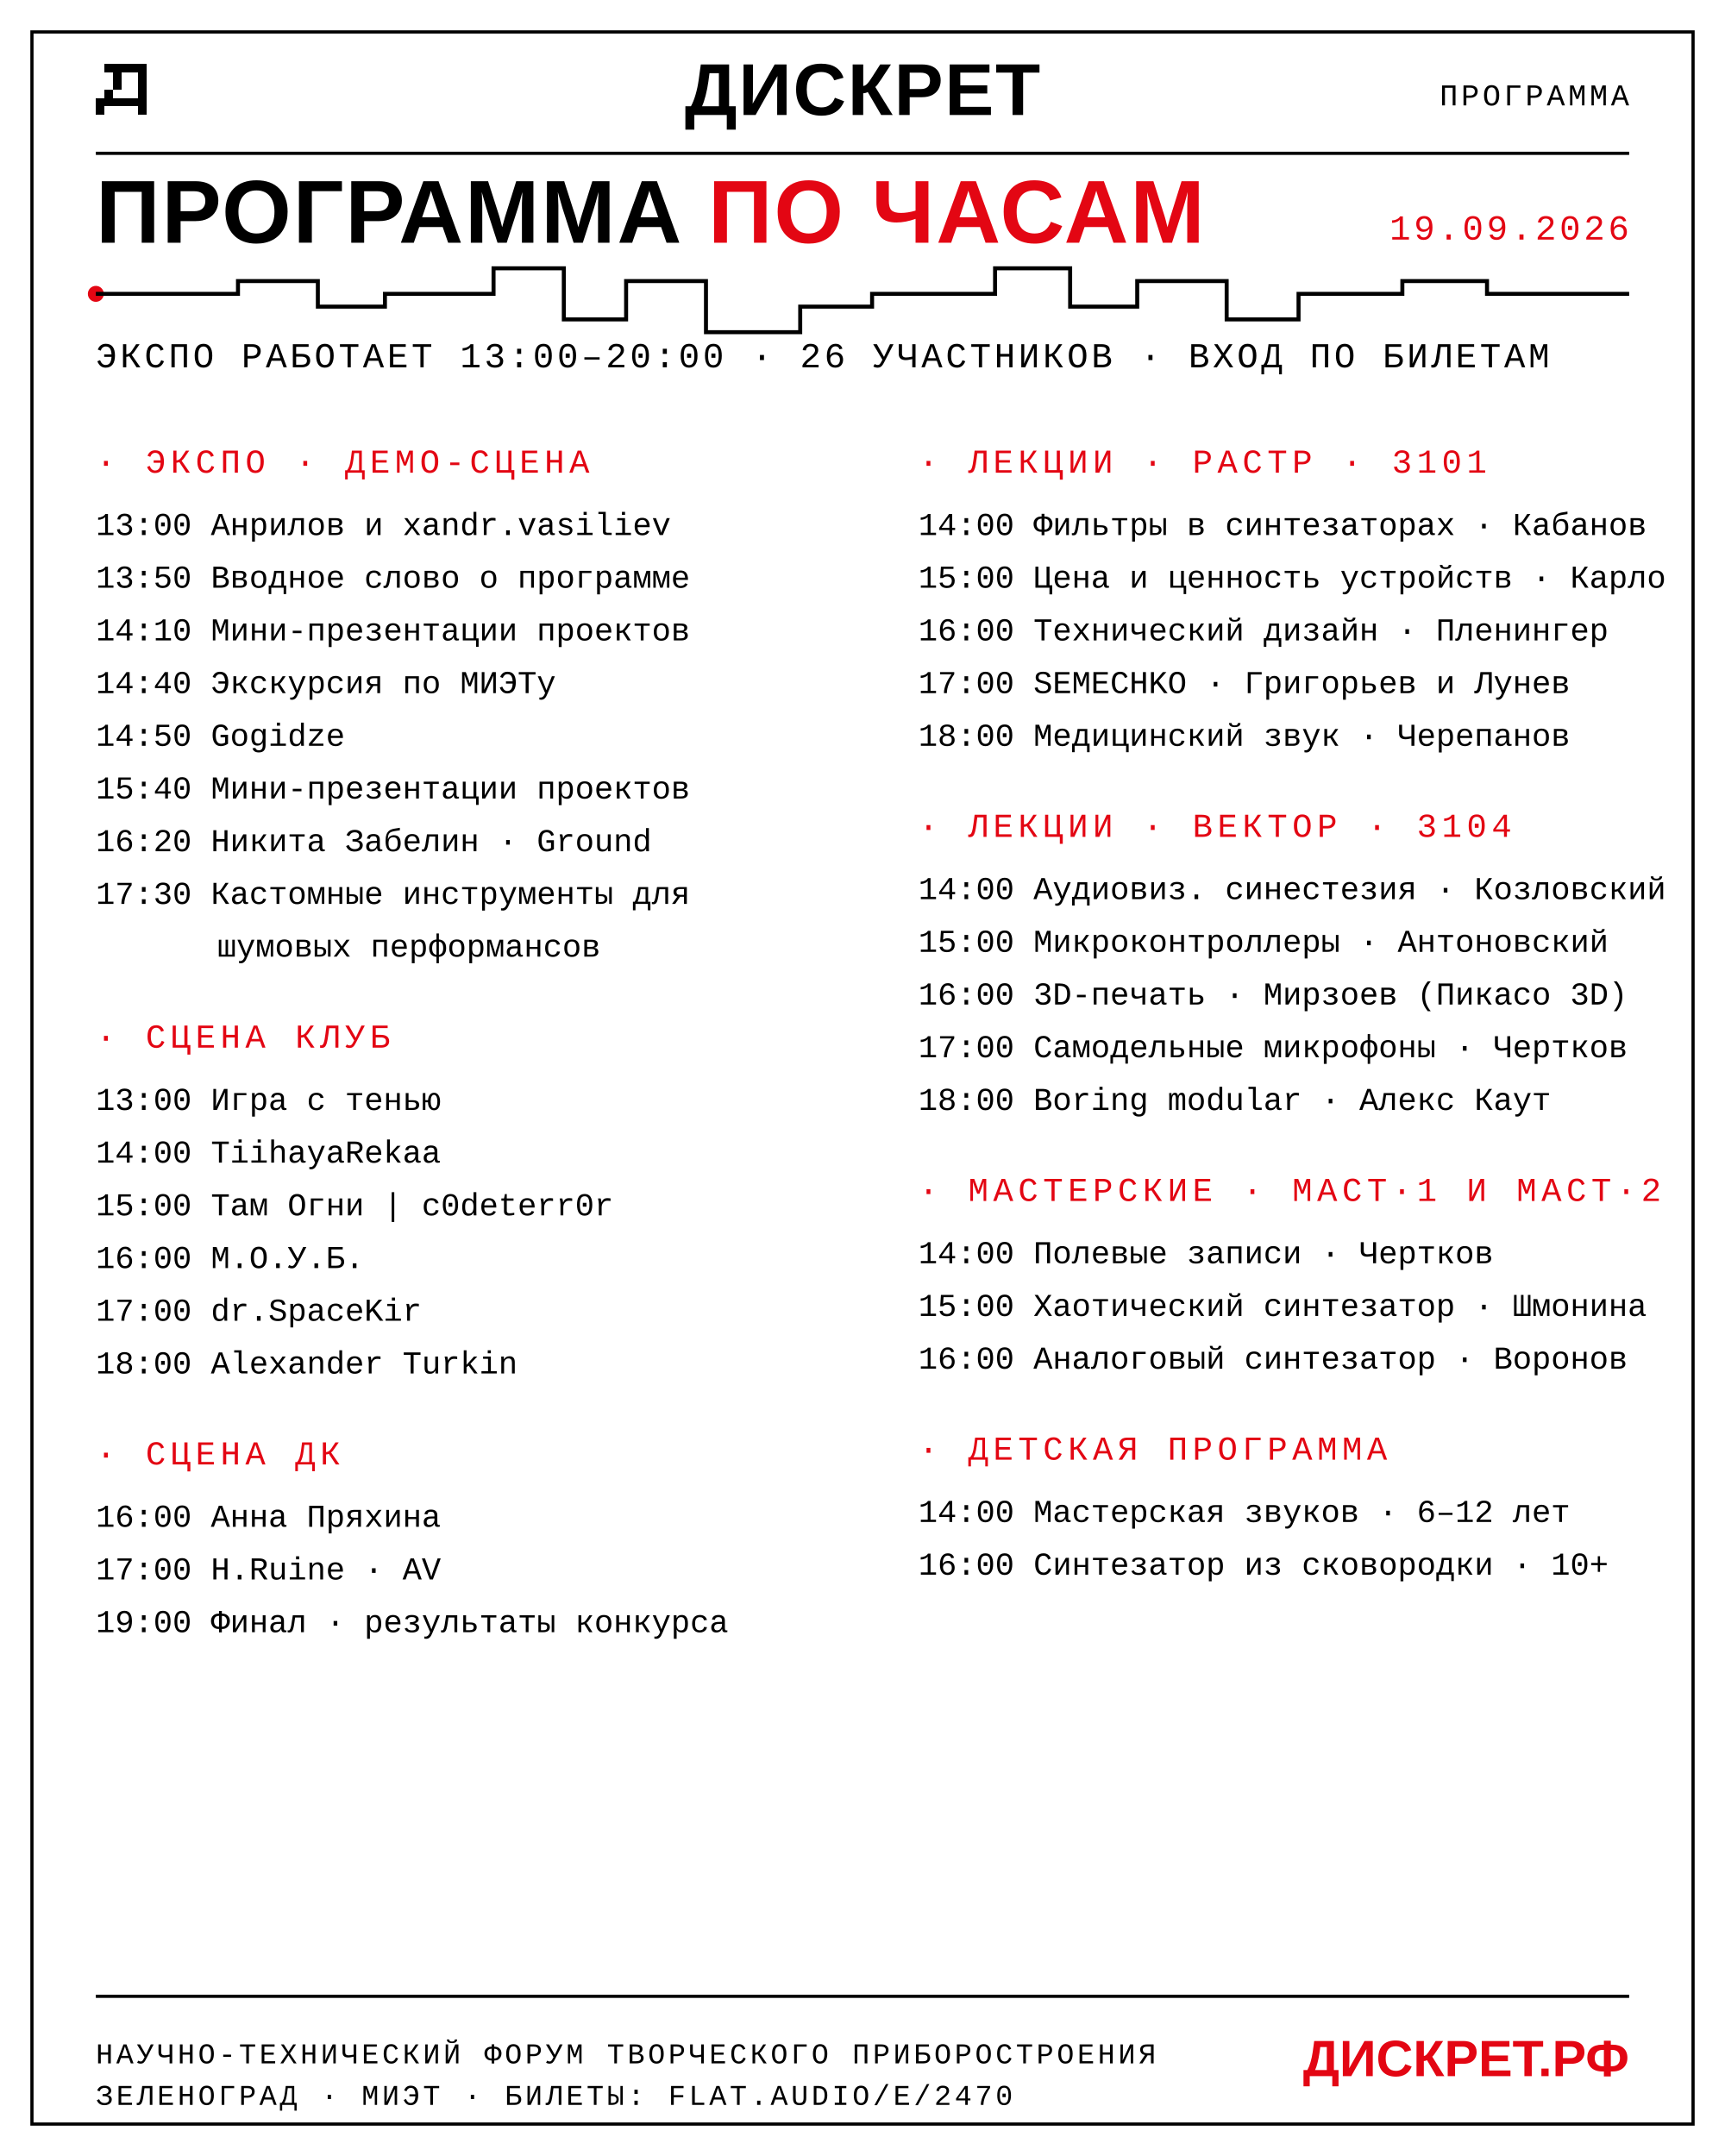
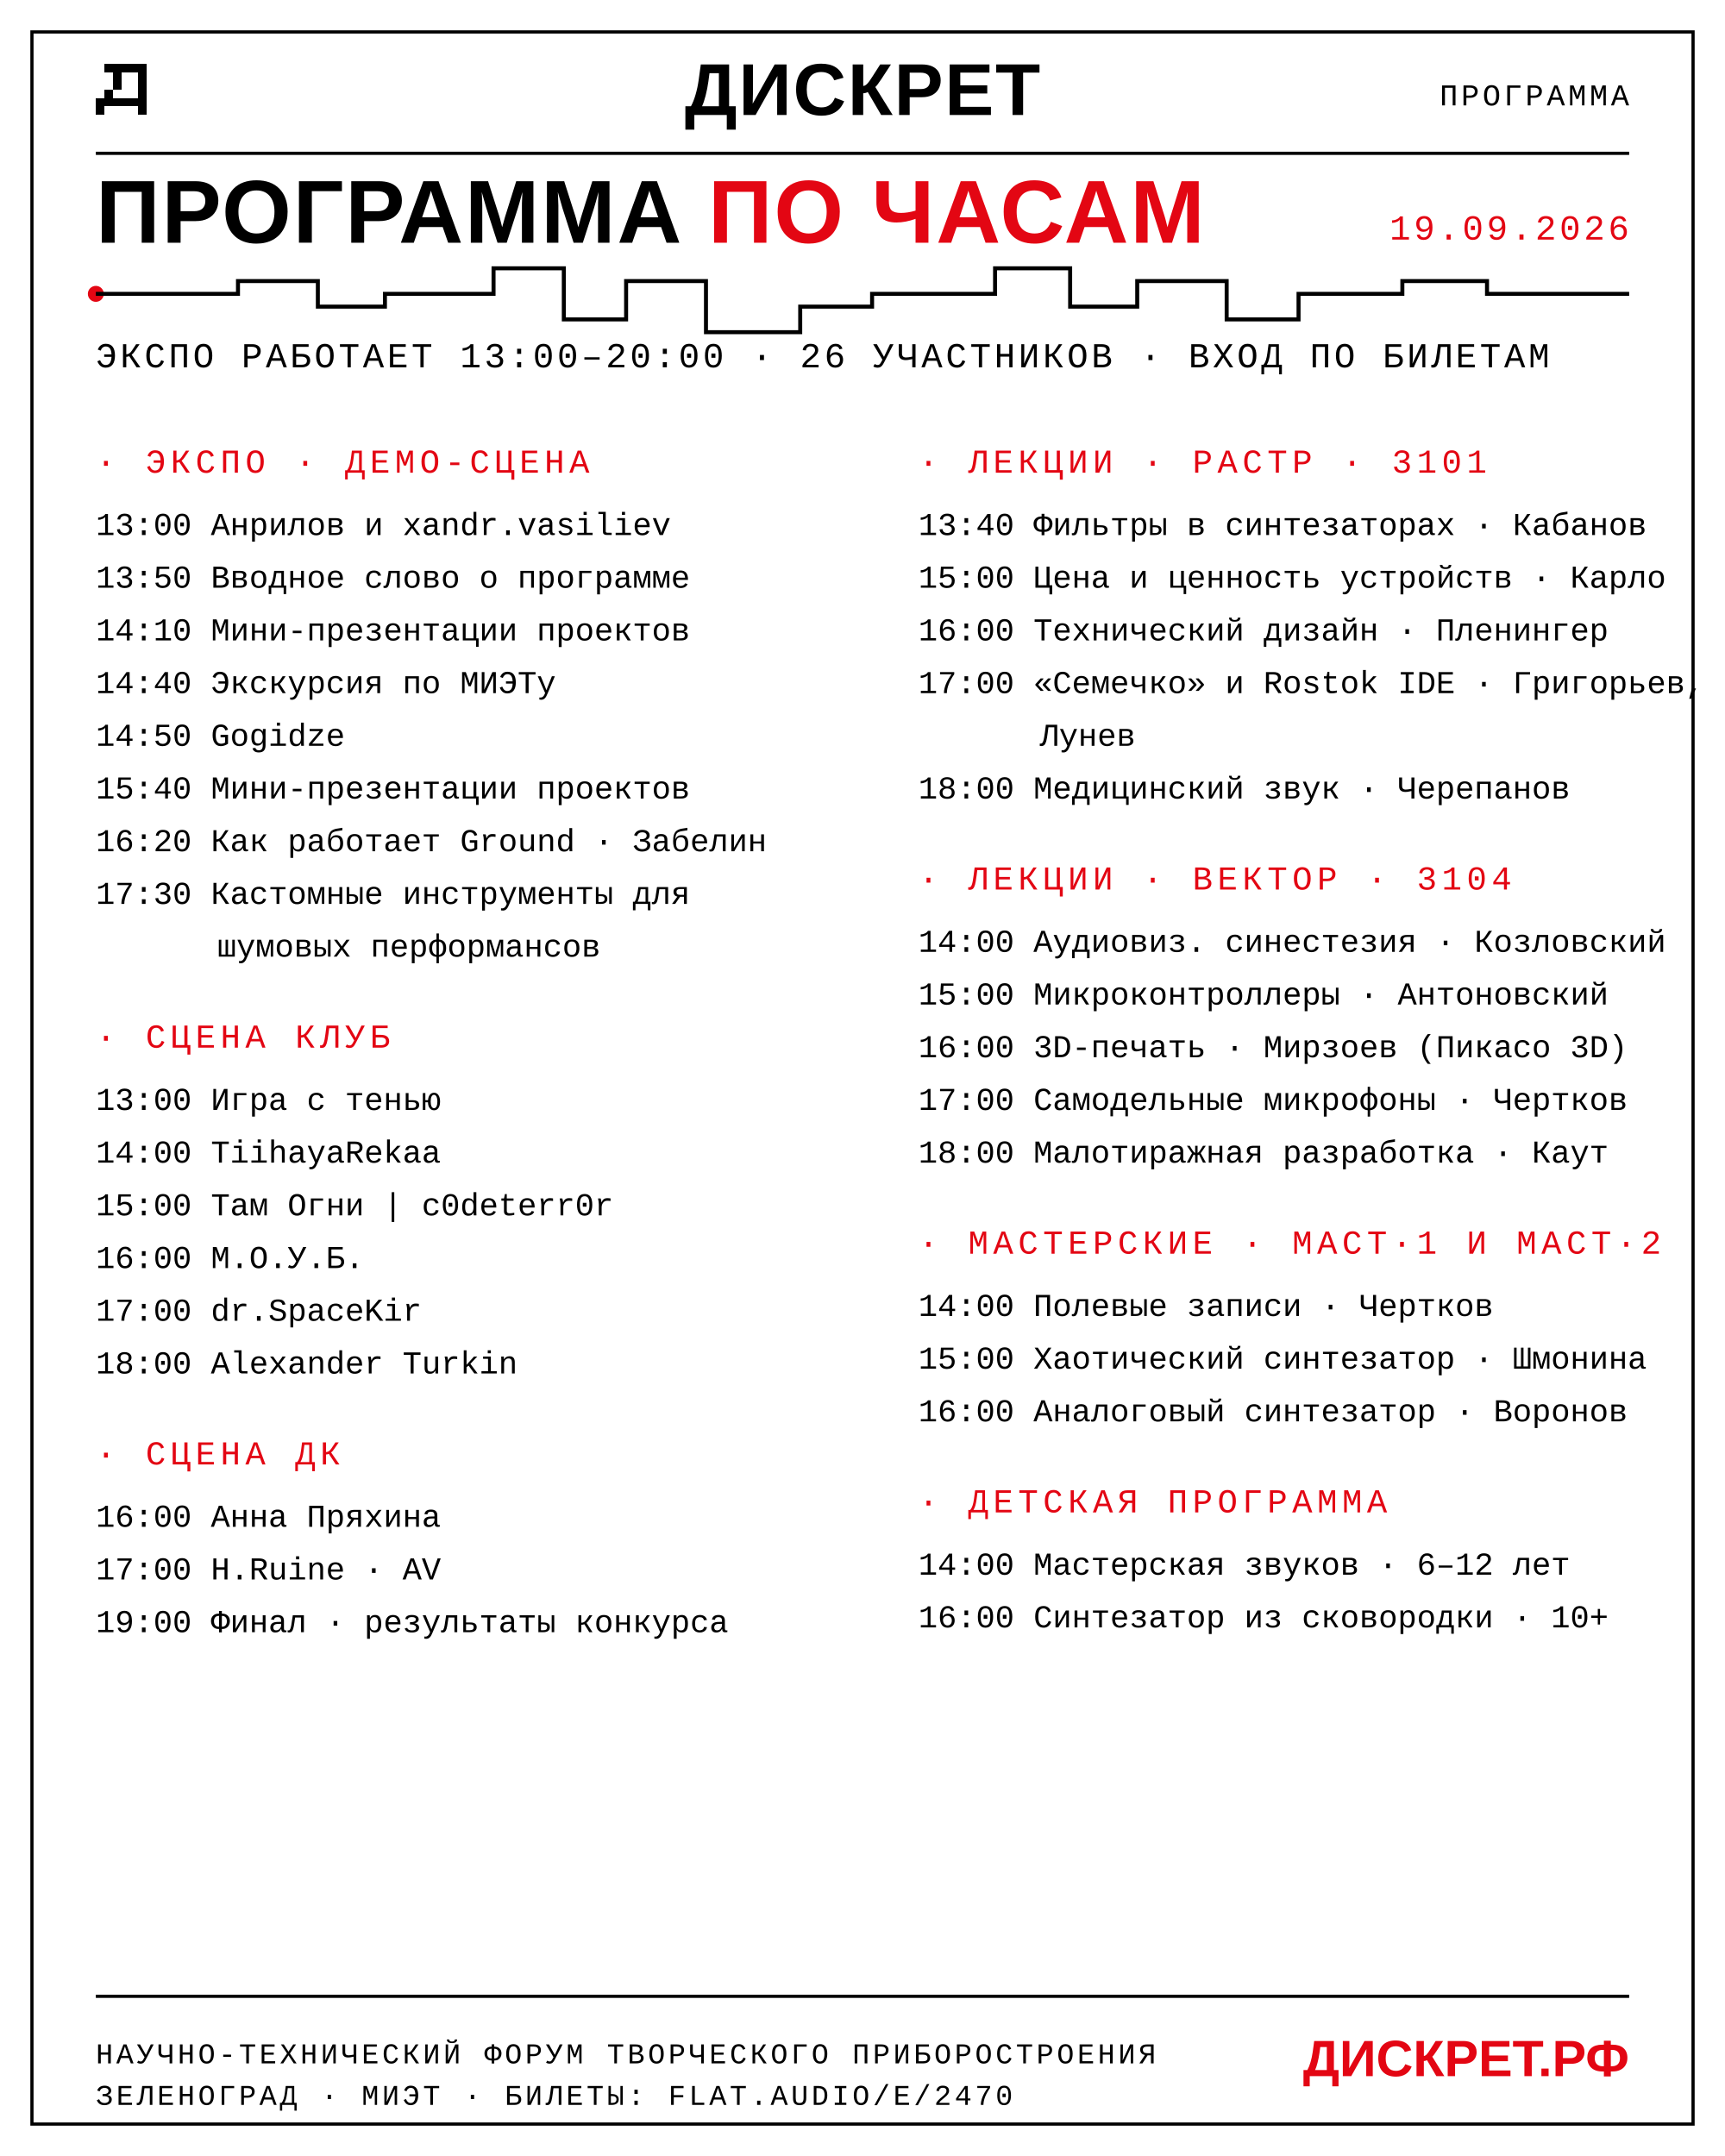
<svg xmlns="http://www.w3.org/2000/svg" width="1080" height="1350" viewBox="0 0 1080 1350" fill="none" font-family="'Arial Narrow','Helvetica Neue',Arial,sans-serif">
  <defs>
    <g id="logoD" shape-rendering="crispEdges" transform="scale(0.66667)">
      <rect x="10" y="0" width="2" height="12" />
      <rect x="2" y="0" width="8" height="2" />
      <rect x="4" y="2" width="2" height="4" />
      <rect x="2" y="6" width="2" height="2" />
      <rect x="0" y="8" width="12" height="2" />
      <rect x="0" y="10" width="2" height="2" />
    </g>
  </defs>
  <rect width="1080" height="1350" fill="#FFFFFF" />
  <rect x="20" y="20" width="1040" height="1310" fill="none" stroke="#000" stroke-width="2" />
  <use href="#logoD" fill="#000" transform="translate(60,40) scale(4.0)" />
  <text x="540" y="72" text-anchor="middle" font-weight="800" font-size="46" letter-spacing="1" fill="#000">ДИСКРЕТ</text>
  <text x="1020" y="66" text-anchor="end" font-family="'Courier New',monospace" font-size="19" letter-spacing="2" fill="#000">ПРОГРАММА</text>
  <line x1="60" y1="96" x2="1020" y2="96" stroke="#000" stroke-width="2" />
  <text x="60" y="152" font-weight="800" font-size="56" letter-spacing="1" fill="#000">ПРОГРАММА <tspan fill="#E30613">ПО ЧАСАМ</tspan>
  </text>
  <text x="1020" y="150" text-anchor="end" font-family="'Courier New',monospace" font-size="22" letter-spacing="2" fill="#E30613">19.09.2026</text>
  <circle cx="60" cy="184" r="5" fill="#E30613" />
  <polyline points="60,184 149,184 149,176 199,176 199,192 241,192 241,184 309,184 309,168 353,168 353,200 392,200 392,176 442,176 442,208 501,208 501,192 546,192 546,184 623,184 623,168 670,168 670,192 712,192 712,176 768,176 768,200 813,200 813,184 878,184 878,176 931,176 931,184 1020,184" fill="none" stroke="#000" stroke-width="2.5" />
  <text x="60" y="230" font-family="'Courier New',monospace" font-size="22" letter-spacing="2" fill="#000">ЭКСПО РАБОТАЕТ 13:00–20:00 · 26 УЧАСТНИКОВ · ВХОД ПО БИЛЕТАМ</text>
  <text x="60" y="296" font-family="'Courier New',monospace" font-size="21" letter-spacing="3" fill="#E30613">· ЭКСПО · ДЕМО-СЦЕНА</text>
  <text x="60" y="335" font-family="'Courier New',monospace" font-size="20" fill="#000">13:00 Анрилов и xandr.vasiliev</text>
  <text x="60" y="368" font-family="'Courier New',monospace" font-size="20" fill="#000">13:50 Вводное слово о программе</text>
  <text x="60" y="401" font-family="'Courier New',monospace" font-size="20" fill="#000">14:10 Мини-презентации проектов</text>
  <text x="60" y="434" font-family="'Courier New',monospace" font-size="20" fill="#000">14:40 Экскурсия по МИЭТу</text>
  <text x="60" y="467" font-family="'Courier New',monospace" font-size="20" fill="#000">14:50 Gogidze</text>
  <text x="60" y="500" font-family="'Courier New',monospace" font-size="20" fill="#000">15:40 Мини-презентации проектов</text>
-   <text x="60" y="533" font-family="'Courier New',monospace" font-size="20" fill="#000">16:20 Никита Забелин · Ground</text>
+   <text x="60" y="533" font-family="'Courier New',monospace" font-size="20" fill="#000">16:20 Как работает Ground · Забелин</text>
  <text x="60" y="566" font-family="'Courier New',monospace" font-size="20" fill="#000">17:30 Кастомные инструменты для</text>
  <text x="136" y="599" font-family="'Courier New',monospace" font-size="20" fill="#000">шумовых перформансов</text>
  <text x="60" y="656" font-family="'Courier New',monospace" font-size="21" letter-spacing="3" fill="#E30613">· СЦЕНА КЛУБ</text>
  <text x="60" y="695" font-family="'Courier New',monospace" font-size="20" fill="#000">13:00 Игра с тенью</text>
  <text x="60" y="728" font-family="'Courier New',monospace" font-size="20" fill="#000">14:00 TiihayaRekaa</text>
  <text x="60" y="761" font-family="'Courier New',monospace" font-size="20" fill="#000">15:00 Там Огни | c0deterr0r</text>
  <text x="60" y="794" font-family="'Courier New',monospace" font-size="20" fill="#000">16:00 М.О.У.Б.</text>
  <text x="60" y="827" font-family="'Courier New',monospace" font-size="20" fill="#000">17:00 dr.SpaceKir</text>
  <text x="60" y="860" font-family="'Courier New',monospace" font-size="20" fill="#000">18:00 Alexander Turkin</text>
  <text x="60" y="917" font-family="'Courier New',monospace" font-size="21" letter-spacing="3" fill="#E30613">· СЦЕНА ДК</text>
  <text x="60" y="956" font-family="'Courier New',monospace" font-size="20" fill="#000">16:00 Анна Пряхина</text>
  <text x="60" y="989" font-family="'Courier New',monospace" font-size="20" fill="#000">17:00 H.Ruine · AV</text>
  <text x="60" y="1022" font-family="'Courier New',monospace" font-size="20" fill="#000">19:00 Финал · результаты конкурса</text>
  <text x="575" y="296" font-family="'Courier New',monospace" font-size="21" letter-spacing="3" fill="#E30613">· ЛЕКЦИИ · РАСТР · 3101</text>
-   <text x="575" y="335" font-family="'Courier New',monospace" font-size="20" fill="#000">14:00 Фильтры в синтезаторах · Кабанов</text>
+   <text x="575" y="335" font-family="'Courier New',monospace" font-size="20" fill="#000">13:40 Фильтры в синтезаторах · Кабанов</text>
  <text x="575" y="368" font-family="'Courier New',monospace" font-size="20" fill="#000">15:00 Цена и ценность устройств · Карло</text>
  <text x="575" y="401" font-family="'Courier New',monospace" font-size="20" fill="#000">16:00 Технический дизайн · Пленингер</text>
-   <text x="575" y="434" font-family="'Courier New',monospace" font-size="20" fill="#000">17:00 SEMECHKO · Григорьев и Лунев</text>
-   <text x="575" y="467" font-family="'Courier New',monospace" font-size="20" fill="#000">18:00 Медицинский звук · Черепанов</text>
-   <text x="575" y="524" font-family="'Courier New',monospace" font-size="21" letter-spacing="3" fill="#E30613">· ЛЕКЦИИ · ВЕКТОР · 3104</text>
-   <text x="575" y="563" font-family="'Courier New',monospace" font-size="20" fill="#000">14:00 Аудиовиз. синестезия · Козловский</text>
-   <text x="575" y="596" font-family="'Courier New',monospace" font-size="20" fill="#000">15:00 Микроконтроллеры · Антоновский</text>
-   <text x="575" y="629" font-family="'Courier New',monospace" font-size="20" fill="#000">16:00 3D-печать · Мирзоев (Пикасо 3D)</text>
-   <text x="575" y="662" font-family="'Courier New',monospace" font-size="20" fill="#000">17:00 Самодельные микрофоны · Чертков</text>
-   <text x="575" y="695" font-family="'Courier New',monospace" font-size="20" fill="#000">18:00 Boring modular · Алекс Каут</text>
-   <text x="575" y="752" font-family="'Courier New',monospace" font-size="21" letter-spacing="3" fill="#E30613">· МАСТЕРСКИЕ · МАСТ·1 И МАСТ·2</text>
-   <text x="575" y="791" font-family="'Courier New',monospace" font-size="20" fill="#000">14:00 Полевые записи · Чертков</text>
-   <text x="575" y="824" font-family="'Courier New',monospace" font-size="20" fill="#000">15:00 Хаотический синтезатор · Шмонина</text>
-   <text x="575" y="857" font-family="'Courier New',monospace" font-size="20" fill="#000">16:00 Аналоговый синтезатор · Воронов</text>
-   <text x="575" y="914" font-family="'Courier New',monospace" font-size="21" letter-spacing="3" fill="#E30613">· ДЕТСКАЯ ПРОГРАММА</text>
-   <text x="575" y="953" font-family="'Courier New',monospace" font-size="20" fill="#000">14:00 Мастерская звуков · 6–12 лет</text>
-   <text x="575" y="986" font-family="'Courier New',monospace" font-size="20" fill="#000">16:00 Синтезатор из сковородки · 10+</text>
+   <text x="575" y="434" font-family="'Courier New',monospace" font-size="20" fill="#000">17:00 «Семечко» и Rostok IDE · Григорьев,</text>
+   <text x="651" y="467" font-family="'Courier New',monospace" font-size="20" fill="#000">Лунев</text>
+   <text x="575" y="500" font-family="'Courier New',monospace" font-size="20" fill="#000">18:00 Медицинский звук · Черепанов</text>
+   <text x="575" y="557" font-family="'Courier New',monospace" font-size="21" letter-spacing="3" fill="#E30613">· ЛЕКЦИИ · ВЕКТОР · 3104</text>
+   <text x="575" y="596" font-family="'Courier New',monospace" font-size="20" fill="#000">14:00 Аудиовиз. синестезия · Козловский</text>
+   <text x="575" y="629" font-family="'Courier New',monospace" font-size="20" fill="#000">15:00 Микроконтроллеры · Антоновский</text>
+   <text x="575" y="662" font-family="'Courier New',monospace" font-size="20" fill="#000">16:00 3D-печать · Мирзоев (Пикасо 3D)</text>
+   <text x="575" y="695" font-family="'Courier New',monospace" font-size="20" fill="#000">17:00 Самодельные микрофоны · Чертков</text>
+   <text x="575" y="728" font-family="'Courier New',monospace" font-size="20" fill="#000">18:00 Малотиражная разработка · Каут</text>
+   <text x="575" y="785" font-family="'Courier New',monospace" font-size="21" letter-spacing="3" fill="#E30613">· МАСТЕРСКИЕ · МАСТ·1 И МАСТ·2</text>
+   <text x="575" y="824" font-family="'Courier New',monospace" font-size="20" fill="#000">14:00 Полевые записи · Чертков</text>
+   <text x="575" y="857" font-family="'Courier New',monospace" font-size="20" fill="#000">15:00 Хаотический синтезатор · Шмонина</text>
+   <text x="575" y="890" font-family="'Courier New',monospace" font-size="20" fill="#000">16:00 Аналоговый синтезатор · Воронов</text>
+   <text x="575" y="947" font-family="'Courier New',monospace" font-size="21" letter-spacing="3" fill="#E30613">· ДЕТСКАЯ ПРОГРАММА</text>
+   <text x="575" y="986" font-family="'Courier New',monospace" font-size="20" fill="#000">14:00 Мастерская звуков · 6–12 лет</text>
+   <text x="575" y="1019" font-family="'Courier New',monospace" font-size="20" fill="#000">16:00 Синтезатор из сковородки · 10+</text>
  <line x1="60" y1="1250" x2="1020" y2="1250" stroke="#000" stroke-width="2" />
  <text x="60" y="1292" font-family="'Courier New',monospace" font-size="18" letter-spacing="2" fill="#000">НАУЧНО-ТЕХНИЧЕСКИЙ ФОРУМ ТВОРЧЕСКОГО ПРИБОРОСТРОЕНИЯ</text>
  <text x="60" y="1318" font-family="'Courier New',monospace" font-size="18" letter-spacing="2" fill="#000">ЗЕЛЕНОГРАД · МИЭТ · БИЛЕТЫ: FLAT.AUDIO/E/2470</text>
  <text x="1020" y="1300" text-anchor="end" font-weight="800" font-size="32" fill="#E30613">ДИСКРЕТ.РФ</text>
</svg>
